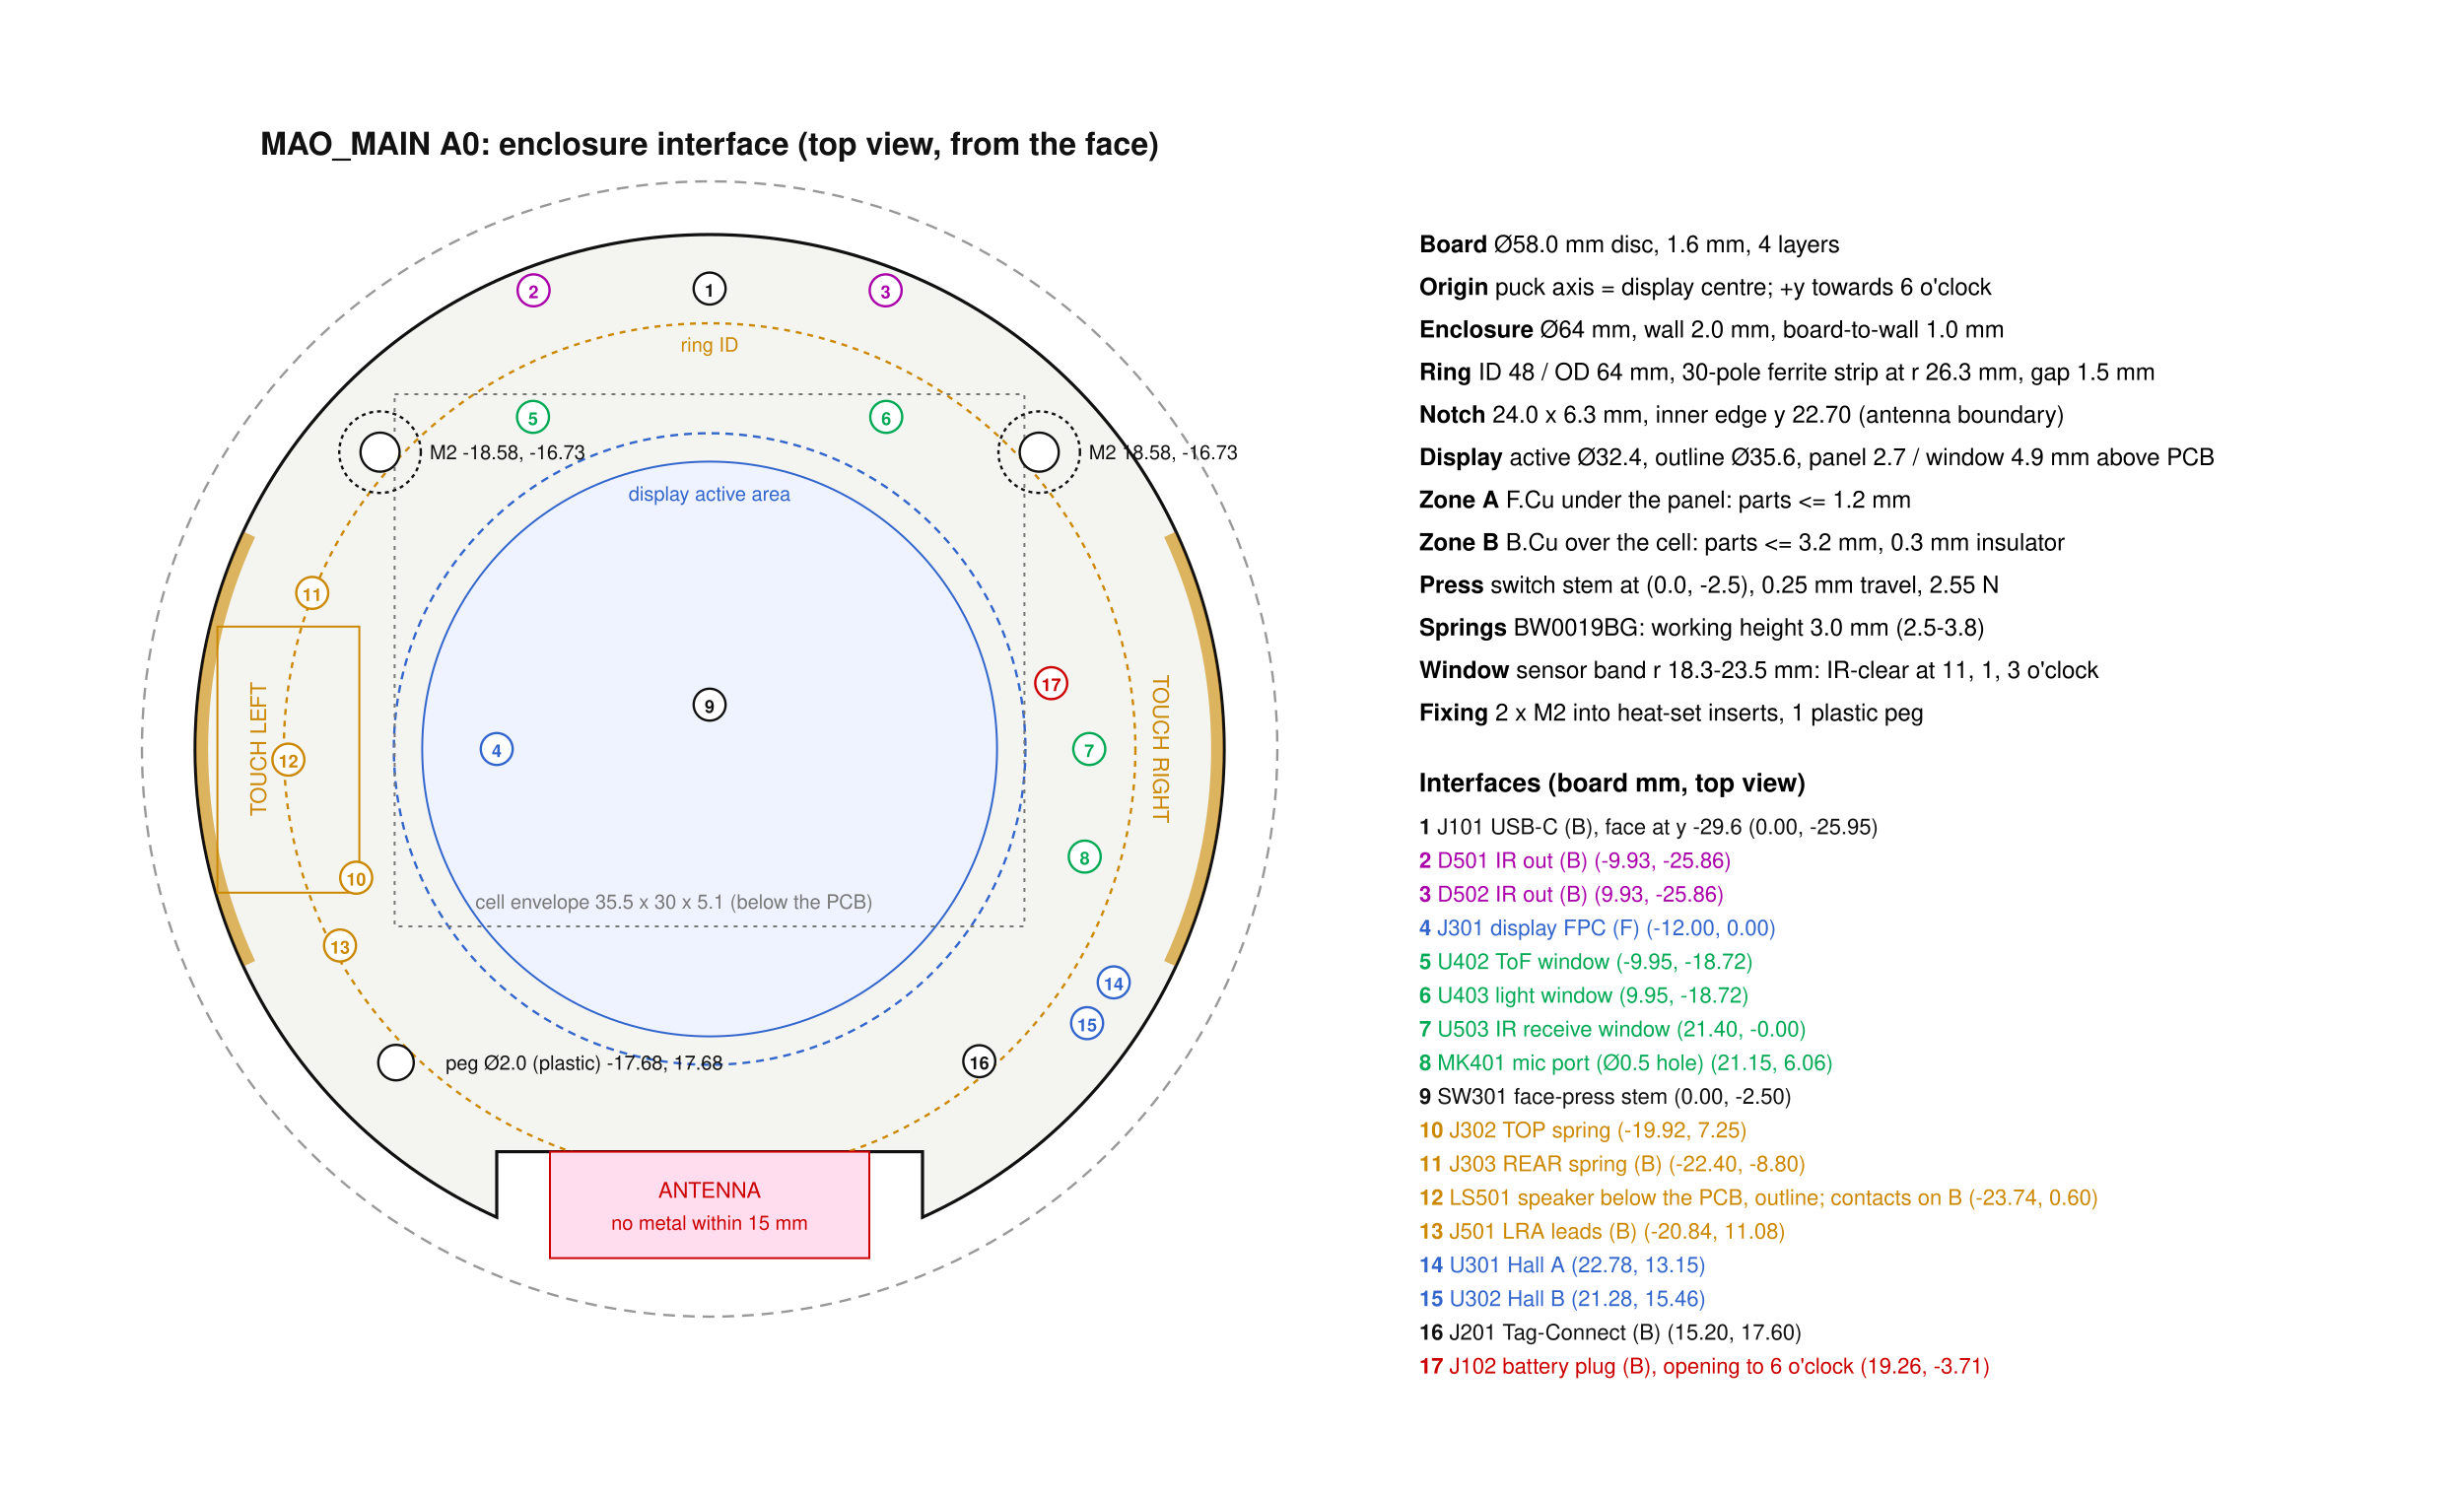
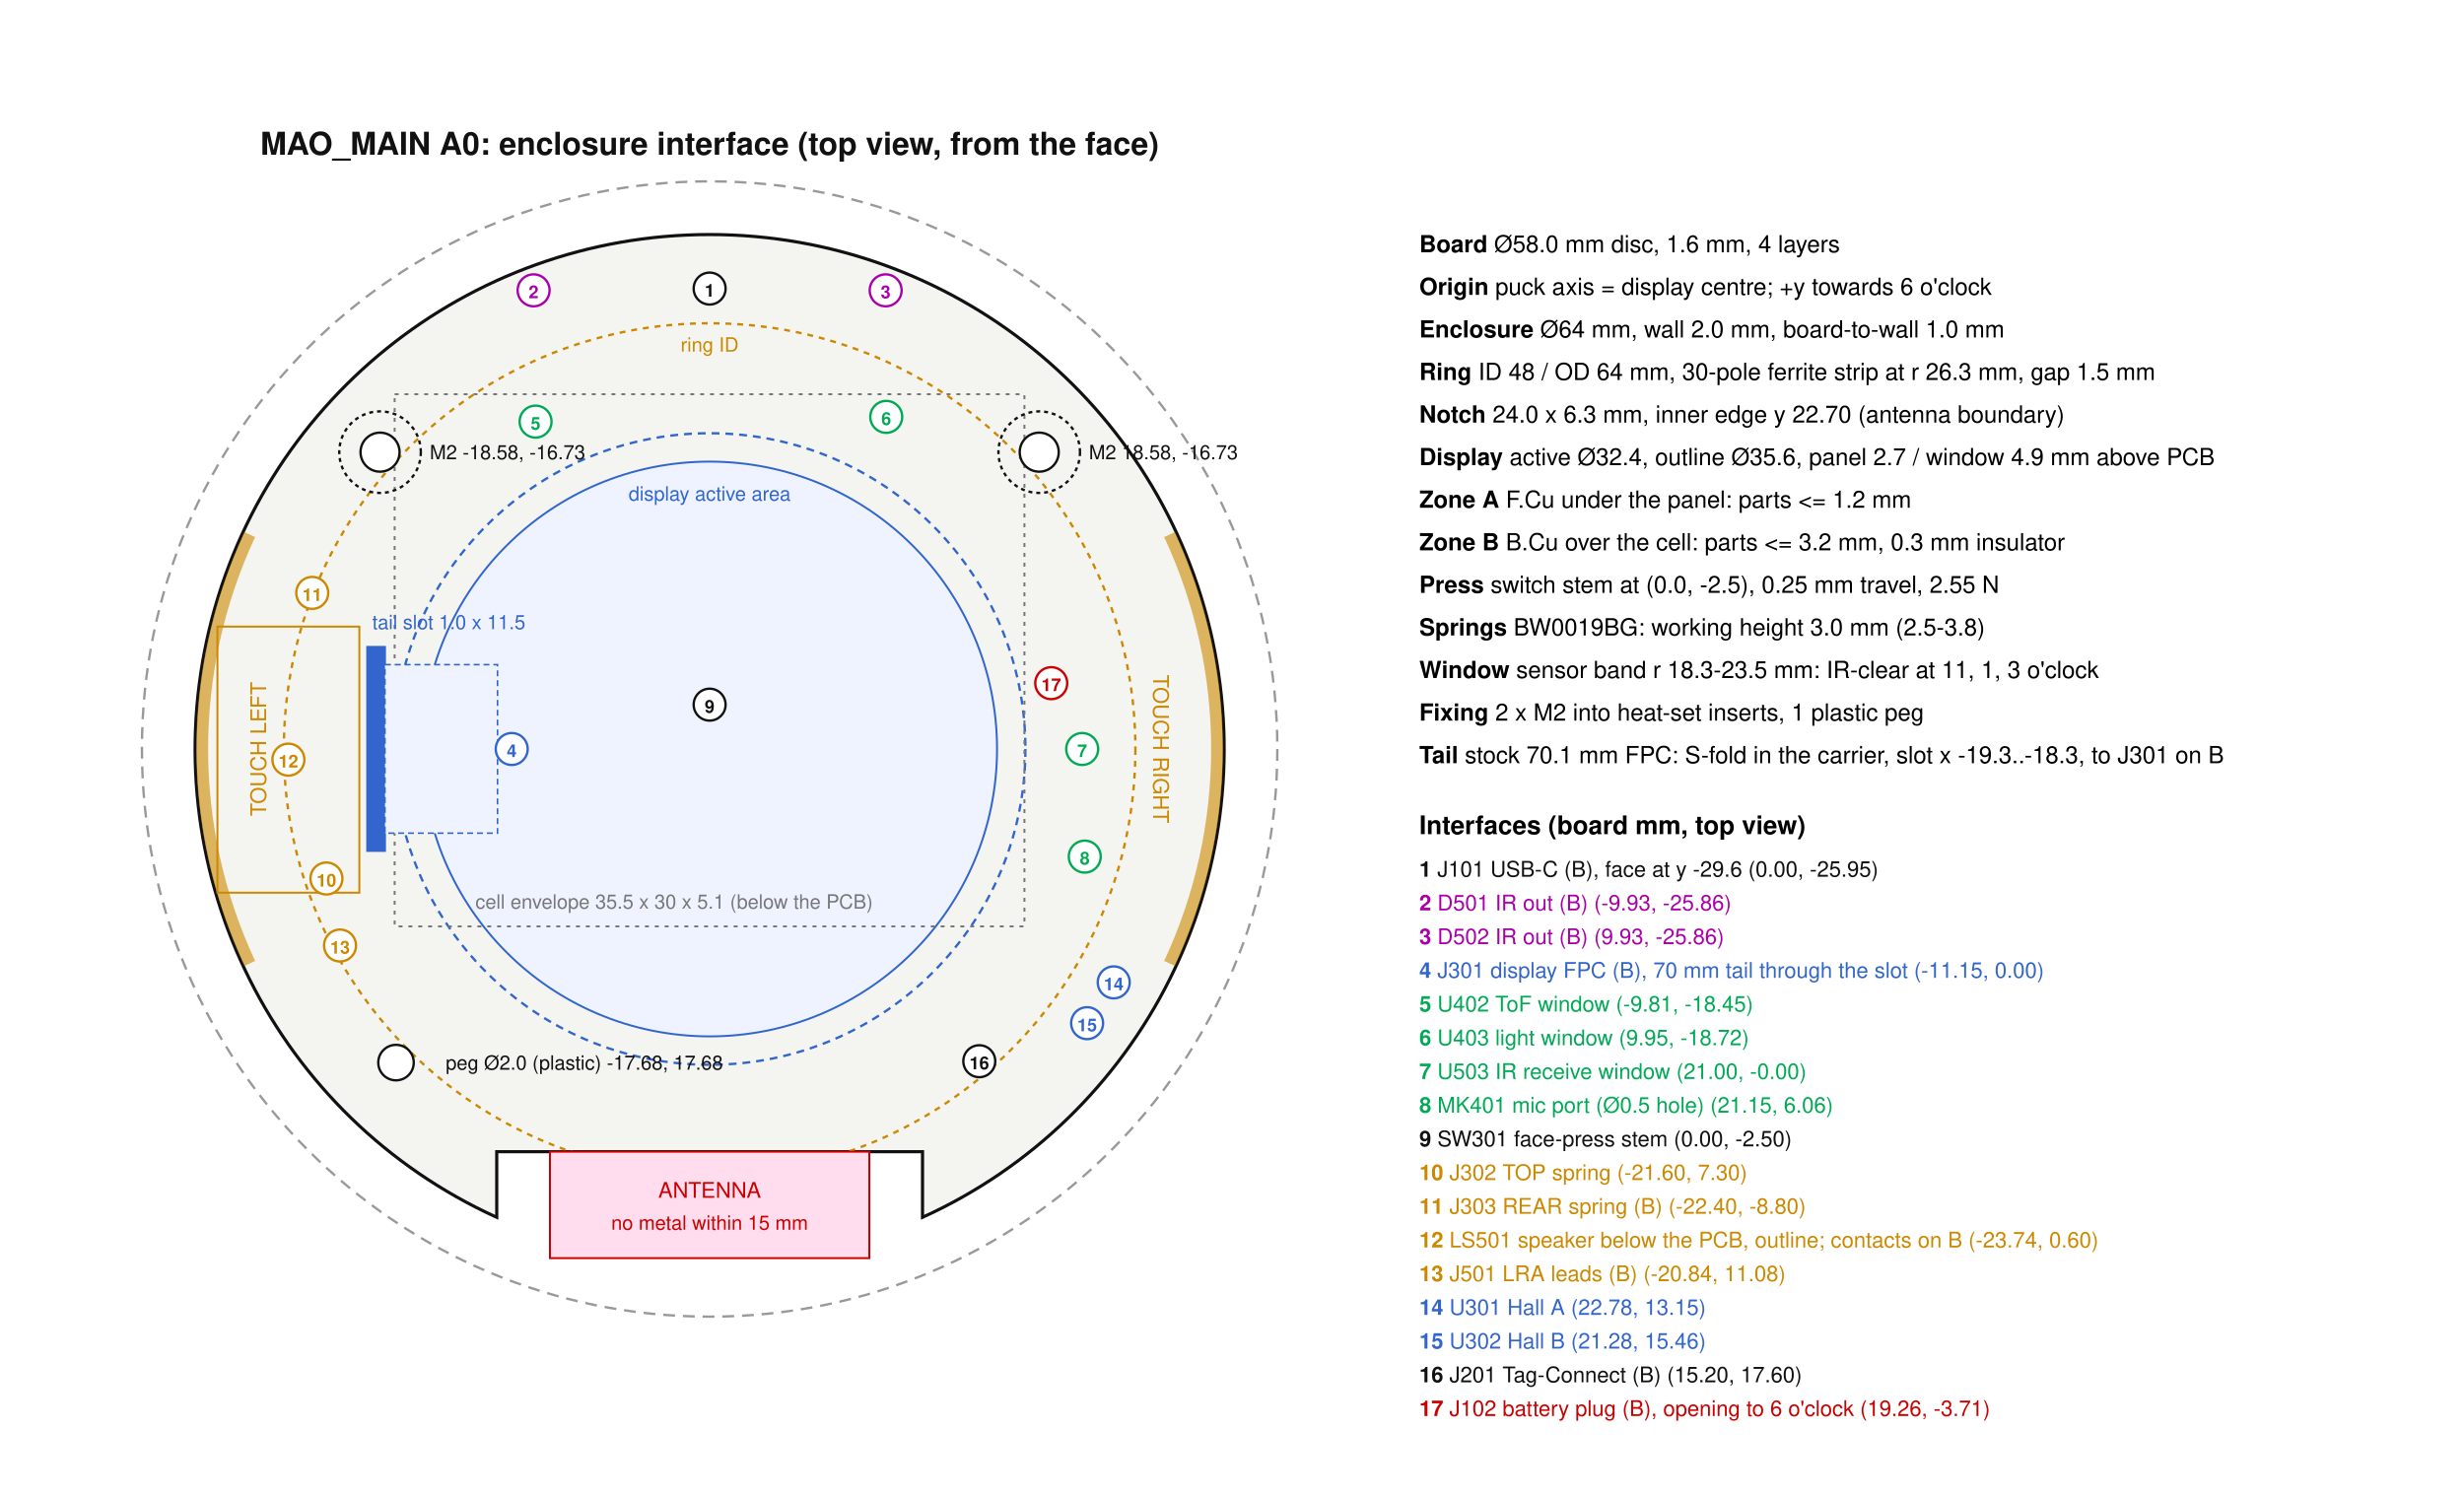
<svg xmlns="http://www.w3.org/2000/svg" width="1250" height="760" viewBox="0 0 1250 760">
  <rect width="100%" height="100%" fill="#fff" />
  <text x="360.0" y="78.5" font-family="Helvetica, Arial, sans-serif" font-size="16" text-anchor="middle" fill="#111" font-weight="bold">MAO_MAIN A0: enclosure interface (top view, from the face)</text>
  <path d="M 468.0 617.6 A 261.0 261.0 0 1 0 252.0 617.6 L 252.0 584.3 L 468.0 584.3 L 468.0 617.6 Z" fill="#f4f4f0" stroke="#111" stroke-width="1.6" />
  <circle cx="360.0" cy="380.0" r="288.0" stroke="#999" fill="none" stroke-width="1.2" stroke-dasharray="6,4" />
  <circle cx="360.0" cy="380.0" r="216.0" stroke="#c80" fill="none" stroke-width="1.2" stroke-dasharray="3,3" />
  <circle cx="360.0" cy="380.0" r="145.8" stroke="#36c" fill="#eef3ff" stroke-width="1.0" />
  <circle cx="360.0" cy="380.0" r="160.2" stroke="#36c" fill="none" stroke-width="1.2" stroke-dasharray="4,3" />
  <text x="360.0" y="254.0" font-family="Helvetica, Arial, sans-serif" font-size="10" text-anchor="middle" fill="#36c" font-weight="normal">display active area</text>
  <text x="360.0" y="178.4" font-family="Helvetica, Arial, sans-serif" font-size="10" text-anchor="middle" fill="#c80" font-weight="normal">ring ID</text>
  <rect x="279.0" y="584.3" width="162.0" height="54.0" stroke="#c00" fill="#fde" stroke-width="1.0" />
  <text x="360.0" y="607.7" font-family="Helvetica, Arial, sans-serif" font-size="11" text-anchor="middle" fill="#c00" font-weight="normal">ANTENNA</text>
  <text x="360.0" y="623.9" font-family="Helvetica, Arial, sans-serif" font-size="10" text-anchor="middle" fill="#c00" font-weight="normal">no metal within 15 mm</text>
  <rect x="200.2" y="200.0" width="319.5" height="270.0" stroke="#777" fill="none" stroke-width="1.0" stroke-dasharray="2,3" />
  <text x="342.0" y="461.0" font-family="Helvetica, Arial, sans-serif" font-size="10" text-anchor="middle" fill="#777" font-weight="normal">cell envelope 35.5 x 30 x 5.1 (below the PCB)</text>
  <rect x="110.3" y="317.9" width="72.0" height="135.0" stroke="#c80" fill="none" stroke-width="1.0" />
+   <rect x="186.3" y="328.2" width="9.0" height="103.5" stroke="#36c" fill="#36c" stroke-width="1.0" />
+   <rect x="195.3" y="337.2" width="57.1" height="85.5" stroke="#36c" fill="#eef3ff" stroke-width="0.8" stroke-dasharray="3,2" />
+   <text x="227.7" y="319.2" font-family="Helvetica, Arial, sans-serif" font-size="10" text-anchor="middle" fill="#36c" font-weight="normal">tail slot 1.0 x 11.5</text>
  <circle cx="192.8" cy="229.4" r="9.9" stroke="#111" fill="#fff" stroke-width="1.2" />
  <circle cx="192.8" cy="229.4" r="20.7" stroke="#111" fill="none" stroke-width="1.2" stroke-dasharray="2,2" />
  <text x="218.0" y="233.0" font-family="Helvetica, Arial, sans-serif" font-size="10" text-anchor="start" fill="#111" font-weight="normal">M2 -18.58, -16.73</text>
  <circle cx="527.2" cy="229.4" r="9.9" stroke="#111" fill="#fff" stroke-width="1.2" />
  <circle cx="527.2" cy="229.4" r="20.7" stroke="#111" fill="none" stroke-width="1.2" stroke-dasharray="2,2" />
  <text x="552.4" y="233.0" font-family="Helvetica, Arial, sans-serif" font-size="10" text-anchor="start" fill="#111" font-weight="normal">M2 18.58, -16.73</text>
  <circle cx="200.9" cy="539.1" r="9.0" stroke="#111" fill="#fff" stroke-width="1.2" />
  <text x="226.1" y="542.7" font-family="Helvetica, Arial, sans-serif" font-size="10" text-anchor="start" fill="#111" font-weight="normal">peg Ø2.0 (plastic) -17.68, 17.68</text>
  <circle cx="360.0" cy="146.4" r="8.1" stroke="#111" fill="#fff" stroke-width="1.2" />
  <text x="360.0" y="150.5" font-family="Helvetica, Arial, sans-serif" font-size="9" text-anchor="middle" fill="#111" font-weight="bold">1</text>
  <circle cx="270.7" cy="147.3" r="8.1" stroke="#a0a" fill="#fff" stroke-width="1.2" />
  <text x="270.7" y="151.3" font-family="Helvetica, Arial, sans-serif" font-size="9" text-anchor="middle" fill="#a0a" font-weight="bold">2</text>
  <circle cx="449.3" cy="147.3" r="8.1" stroke="#a0a" fill="#fff" stroke-width="1.2" />
  <text x="449.3" y="151.3" font-family="Helvetica, Arial, sans-serif" font-size="9" text-anchor="middle" fill="#a0a" font-weight="bold">3</text>
-   <circle cx="252.0" cy="380.0" r="8.1" stroke="#36c" fill="#fff" stroke-width="1.2" />
-   <text x="252.0" y="384.1" font-family="Helvetica, Arial, sans-serif" font-size="9" text-anchor="middle" fill="#36c" font-weight="bold">4</text>
-   <circle cx="270.4" cy="211.5" r="8.1" stroke="#0a5" fill="#fff" stroke-width="1.2" />
-   <text x="270.4" y="215.6" font-family="Helvetica, Arial, sans-serif" font-size="9" text-anchor="middle" fill="#0a5" font-weight="bold">5</text>
+   <circle cx="259.6" cy="380.0" r="8.1" stroke="#36c" fill="#fff" stroke-width="1.2" />
+   <text x="259.6" y="384.1" font-family="Helvetica, Arial, sans-serif" font-size="9" text-anchor="middle" fill="#36c" font-weight="bold">4</text>
+   <circle cx="271.7" cy="213.9" r="8.1" stroke="#0a5" fill="#fff" stroke-width="1.2" />
+   <text x="271.7" y="218.0" font-family="Helvetica, Arial, sans-serif" font-size="9" text-anchor="middle" fill="#0a5" font-weight="bold">5</text>
  <circle cx="449.6" cy="211.5" r="8.1" stroke="#0a5" fill="#fff" stroke-width="1.2" />
  <text x="449.6" y="215.6" font-family="Helvetica, Arial, sans-serif" font-size="9" text-anchor="middle" fill="#0a5" font-weight="bold">6</text>
-   <circle cx="552.6" cy="380.0" r="8.1" stroke="#0a5" fill="#fff" stroke-width="1.2" />
-   <text x="552.6" y="384.1" font-family="Helvetica, Arial, sans-serif" font-size="9" text-anchor="middle" fill="#0a5" font-weight="bold">7</text>
+   <circle cx="549.0" cy="380.0" r="8.1" stroke="#0a5" fill="#fff" stroke-width="1.2" />
+   <text x="549.0" y="384.1" font-family="Helvetica, Arial, sans-serif" font-size="9" text-anchor="middle" fill="#0a5" font-weight="bold">7</text>
  <circle cx="550.3" cy="434.6" r="8.1" stroke="#0a5" fill="#fff" stroke-width="1.2" />
  <text x="550.3" y="438.6" font-family="Helvetica, Arial, sans-serif" font-size="9" text-anchor="middle" fill="#0a5" font-weight="bold">8</text>
  <circle cx="360.0" cy="357.5" r="8.1" stroke="#111" fill="#fff" stroke-width="1.2" />
  <text x="360.0" y="361.6" font-family="Helvetica, Arial, sans-serif" font-size="9" text-anchor="middle" fill="#111" font-weight="bold">9</text>
-   <circle cx="180.7" cy="445.3" r="8.1" stroke="#c80" fill="#fff" stroke-width="1.2" />
-   <text x="180.7" y="449.3" font-family="Helvetica, Arial, sans-serif" font-size="9" text-anchor="middle" fill="#c80" font-weight="bold">10</text>
+   <circle cx="165.6" cy="445.7" r="8.1" stroke="#c80" fill="#fff" stroke-width="1.2" />
+   <text x="165.6" y="449.8" font-family="Helvetica, Arial, sans-serif" font-size="9" text-anchor="middle" fill="#c80" font-weight="bold">10</text>
  <circle cx="158.4" cy="300.8" r="8.1" stroke="#c80" fill="#fff" stroke-width="1.2" />
  <text x="158.4" y="304.9" font-family="Helvetica, Arial, sans-serif" font-size="9" text-anchor="middle" fill="#c80" font-weight="bold">11</text>
  <circle cx="146.3" cy="385.4" r="8.1" stroke="#c80" fill="#fff" stroke-width="1.2" />
  <text x="146.3" y="389.4" font-family="Helvetica, Arial, sans-serif" font-size="9" text-anchor="middle" fill="#c80" font-weight="bold">12</text>
  <circle cx="172.5" cy="479.7" r="8.1" stroke="#c80" fill="#fff" stroke-width="1.2" />
  <text x="172.5" y="483.8" font-family="Helvetica, Arial, sans-serif" font-size="9" text-anchor="middle" fill="#c80" font-weight="bold">13</text>
  <circle cx="565.0" cy="498.4" r="8.1" stroke="#36c" fill="#fff" stroke-width="1.2" />
  <text x="565.0" y="502.4" font-family="Helvetica, Arial, sans-serif" font-size="9" text-anchor="middle" fill="#36c" font-weight="bold">14</text>
  <circle cx="551.5" cy="519.1" r="8.1" stroke="#36c" fill="#fff" stroke-width="1.2" />
  <text x="551.5" y="523.2" font-family="Helvetica, Arial, sans-serif" font-size="9" text-anchor="middle" fill="#36c" font-weight="bold">15</text>
  <circle cx="496.8" cy="538.4" r="8.1" stroke="#111" fill="#fff" stroke-width="1.2" />
  <text x="496.8" y="542.5" font-family="Helvetica, Arial, sans-serif" font-size="9" text-anchor="middle" fill="#111" font-weight="bold">16</text>
  <circle cx="533.3" cy="346.6" r="8.1" stroke="#c00" fill="#fff" stroke-width="1.2" />
  <text x="533.3" y="350.6" font-family="Helvetica, Arial, sans-serif" font-size="9" text-anchor="middle" fill="#c00" font-weight="bold">17</text>
  <path d="M 126.7 488.8 A 257.4 257.4 0 0 1 126.7 271.2" stroke="#c80" stroke-width="6" fill="none" opacity="0.6" />
  <text x="135.0" y="380.0" font-family="Helvetica, Arial, sans-serif" font-size="11" text-anchor="middle" fill="#c80" transform="rotate(-90 135.0 380.0)">TOUCH LEFT</text>
  <path d="M 593.3 271.2 A 257.4 257.4 0 0 1 593.3 488.8" stroke="#c80" stroke-width="6" fill="none" opacity="0.6" />
  <text x="585.0" y="380.0" font-family="Helvetica, Arial, sans-serif" font-size="11" text-anchor="middle" fill="#c80" transform="rotate(90 585.0 380.0)">TOUCH RIGHT</text>
  <text x="720" y="128.0" font-family="Helvetica, Arial, sans-serif" font-size="12">
    <tspan font-weight="bold">Board</tspan>  Ø58.0 mm disc, 1.6 mm, 4 layers</text>
  <text x="720" y="149.6" font-family="Helvetica, Arial, sans-serif" font-size="12">
    <tspan font-weight="bold">Origin</tspan>  puck axis = display centre; +y towards 6 o'clock</text>
  <text x="720" y="171.2" font-family="Helvetica, Arial, sans-serif" font-size="12">
    <tspan font-weight="bold">Enclosure</tspan>  Ø64 mm, wall 2.0 mm, board-to-wall 1.0 mm</text>
  <text x="720" y="192.8" font-family="Helvetica, Arial, sans-serif" font-size="12">
    <tspan font-weight="bold">Ring</tspan>  ID 48 / OD 64 mm, 30-pole ferrite strip at r 26.3 mm, gap 1.5 mm</text>
  <text x="720" y="214.4" font-family="Helvetica, Arial, sans-serif" font-size="12">
    <tspan font-weight="bold">Notch</tspan>  24.0 x 6.3 mm, inner edge y 22.70 (antenna boundary)</text>
  <text x="720" y="236.0" font-family="Helvetica, Arial, sans-serif" font-size="12">
    <tspan font-weight="bold">Display</tspan>  active Ø32.4, outline Ø35.6, panel 2.7 / window 4.9 mm above PCB</text>
  <text x="720" y="257.6" font-family="Helvetica, Arial, sans-serif" font-size="12">
    <tspan font-weight="bold">Zone A</tspan>  F.Cu under the panel: parts &lt;= 1.2 mm</text>
  <text x="720" y="279.2" font-family="Helvetica, Arial, sans-serif" font-size="12">
    <tspan font-weight="bold">Zone B</tspan>  B.Cu over the cell: parts &lt;= 3.2 mm, 0.3 mm insulator</text>
  <text x="720" y="300.8" font-family="Helvetica, Arial, sans-serif" font-size="12">
    <tspan font-weight="bold">Press</tspan>  switch stem at (0.0, -2.5), 0.25 mm travel, 2.55 N</text>
  <text x="720" y="322.4" font-family="Helvetica, Arial, sans-serif" font-size="12">
    <tspan font-weight="bold">Springs</tspan>  BW0019BG: working height 3.0 mm (2.5-3.8)</text>
  <text x="720" y="344.0" font-family="Helvetica, Arial, sans-serif" font-size="12">
    <tspan font-weight="bold">Window</tspan>  sensor band r 18.3-23.5 mm: IR-clear at 11, 1, 3 o'clock</text>
  <text x="720" y="365.6" font-family="Helvetica, Arial, sans-serif" font-size="12">
    <tspan font-weight="bold">Fixing</tspan>  2 x M2 into heat-set inserts, 1 plastic peg</text>
-   <text x="720" y="401.6" font-family="Helvetica, Arial, sans-serif" font-size="13" font-weight="bold">Interfaces (board mm, top view)</text>
-   <text x="720" y="423.2" font-family="Helvetica, Arial, sans-serif" font-size="11" fill="#111">
+   <text x="720" y="387.2" font-family="Helvetica, Arial, sans-serif" font-size="12">
+     <tspan font-weight="bold">Tail</tspan>  stock 70.1 mm FPC: S-fold in the carrier, slot x -19.3..-18.3, to J301 on B</text>
+   <text x="720" y="423.2" font-family="Helvetica, Arial, sans-serif" font-size="13" font-weight="bold">Interfaces (board mm, top view)</text>
+   <text x="720" y="444.8" font-family="Helvetica, Arial, sans-serif" font-size="11" fill="#111">
    <tspan font-weight="bold"> 1</tspan>  J101  USB-C (B), face at y -29.6  (0.00, -25.95)</text>
-   <text x="720" y="440.3" font-family="Helvetica, Arial, sans-serif" font-size="11" fill="#a0a">
+   <text x="720" y="461.9" font-family="Helvetica, Arial, sans-serif" font-size="11" fill="#a0a">
    <tspan font-weight="bold"> 2</tspan>  D501  IR out (B)  (-9.93, -25.86)</text>
-   <text x="720" y="457.4" font-family="Helvetica, Arial, sans-serif" font-size="11" fill="#a0a">
+   <text x="720" y="479.0" font-family="Helvetica, Arial, sans-serif" font-size="11" fill="#a0a">
    <tspan font-weight="bold"> 3</tspan>  D502  IR out (B)  (9.93, -25.86)</text>
-   <text x="720" y="474.5" font-family="Helvetica, Arial, sans-serif" font-size="11" fill="#36c">
-     <tspan font-weight="bold"> 4</tspan>  J301  display FPC (F)  (-12.00, 0.00)</text>
-   <text x="720" y="491.6" font-family="Helvetica, Arial, sans-serif" font-size="11" fill="#0a5">
-     <tspan font-weight="bold"> 5</tspan>  U402  ToF window  (-9.95, -18.72)</text>
-   <text x="720" y="508.7" font-family="Helvetica, Arial, sans-serif" font-size="11" fill="#0a5">
+   <text x="720" y="496.1" font-family="Helvetica, Arial, sans-serif" font-size="11" fill="#36c">
+     <tspan font-weight="bold"> 4</tspan>  J301  display FPC (B), 70 mm tail through the slot  (-11.15, 0.00)</text>
+   <text x="720" y="513.2" font-family="Helvetica, Arial, sans-serif" font-size="11" fill="#0a5">
+     <tspan font-weight="bold"> 5</tspan>  U402  ToF window  (-9.81, -18.45)</text>
+   <text x="720" y="530.3" font-family="Helvetica, Arial, sans-serif" font-size="11" fill="#0a5">
    <tspan font-weight="bold"> 6</tspan>  U403  light window  (9.95, -18.72)</text>
-   <text x="720" y="525.8" font-family="Helvetica, Arial, sans-serif" font-size="11" fill="#0a5">
-     <tspan font-weight="bold"> 7</tspan>  U503  IR receive window  (21.40, -0.00)</text>
-   <text x="720" y="542.9" font-family="Helvetica, Arial, sans-serif" font-size="11" fill="#0a5">
+   <text x="720" y="547.4" font-family="Helvetica, Arial, sans-serif" font-size="11" fill="#0a5">
+     <tspan font-weight="bold"> 7</tspan>  U503  IR receive window  (21.00, -0.00)</text>
+   <text x="720" y="564.5" font-family="Helvetica, Arial, sans-serif" font-size="11" fill="#0a5">
    <tspan font-weight="bold"> 8</tspan>  MK401  mic port (Ø0.5 hole)  (21.15, 6.06)</text>
-   <text x="720" y="560.0" font-family="Helvetica, Arial, sans-serif" font-size="11" fill="#111">
+   <text x="720" y="581.6" font-family="Helvetica, Arial, sans-serif" font-size="11" fill="#111">
    <tspan font-weight="bold"> 9</tspan>  SW301  face-press stem  (0.00, -2.50)</text>
-   <text x="720" y="577.1" font-family="Helvetica, Arial, sans-serif" font-size="11" fill="#c80">
-     <tspan font-weight="bold">10</tspan>  J302  TOP spring  (-19.92, 7.25)</text>
-   <text x="720" y="594.2" font-family="Helvetica, Arial, sans-serif" font-size="11" fill="#c80">
+   <text x="720" y="598.7" font-family="Helvetica, Arial, sans-serif" font-size="11" fill="#c80">
+     <tspan font-weight="bold">10</tspan>  J302  TOP spring  (-21.60, 7.30)</text>
+   <text x="720" y="615.8" font-family="Helvetica, Arial, sans-serif" font-size="11" fill="#c80">
    <tspan font-weight="bold">11</tspan>  J303  REAR spring (B)  (-22.40, -8.80)</text>
-   <text x="720" y="611.3" font-family="Helvetica, Arial, sans-serif" font-size="11" fill="#c80">
+   <text x="720" y="632.9" font-family="Helvetica, Arial, sans-serif" font-size="11" fill="#c80">
    <tspan font-weight="bold">12</tspan>  LS501  speaker below the PCB, outline; contacts on B  (-23.74, 0.60)</text>
-   <text x="720" y="628.4" font-family="Helvetica, Arial, sans-serif" font-size="11" fill="#c80">
+   <text x="720" y="650.0" font-family="Helvetica, Arial, sans-serif" font-size="11" fill="#c80">
    <tspan font-weight="bold">13</tspan>  J501  LRA leads (B)  (-20.84, 11.08)</text>
-   <text x="720" y="645.5" font-family="Helvetica, Arial, sans-serif" font-size="11" fill="#36c">
+   <text x="720" y="667.1" font-family="Helvetica, Arial, sans-serif" font-size="11" fill="#36c">
    <tspan font-weight="bold">14</tspan>  U301  Hall A  (22.78, 13.15)</text>
-   <text x="720" y="662.6" font-family="Helvetica, Arial, sans-serif" font-size="11" fill="#36c">
+   <text x="720" y="684.2" font-family="Helvetica, Arial, sans-serif" font-size="11" fill="#36c">
    <tspan font-weight="bold">15</tspan>  U302  Hall B  (21.28, 15.46)</text>
-   <text x="720" y="679.7" font-family="Helvetica, Arial, sans-serif" font-size="11" fill="#111">
+   <text x="720" y="701.3" font-family="Helvetica, Arial, sans-serif" font-size="11" fill="#111">
    <tspan font-weight="bold">16</tspan>  J201  Tag-Connect (B)  (15.20, 17.60)</text>
-   <text x="720" y="696.8" font-family="Helvetica, Arial, sans-serif" font-size="11" fill="#c00">
+   <text x="720" y="718.4" font-family="Helvetica, Arial, sans-serif" font-size="11" fill="#c00">
    <tspan font-weight="bold">17</tspan>  J102  battery plug (B), opening to 6 o'clock  (19.26, -3.71)</text>
</svg>
